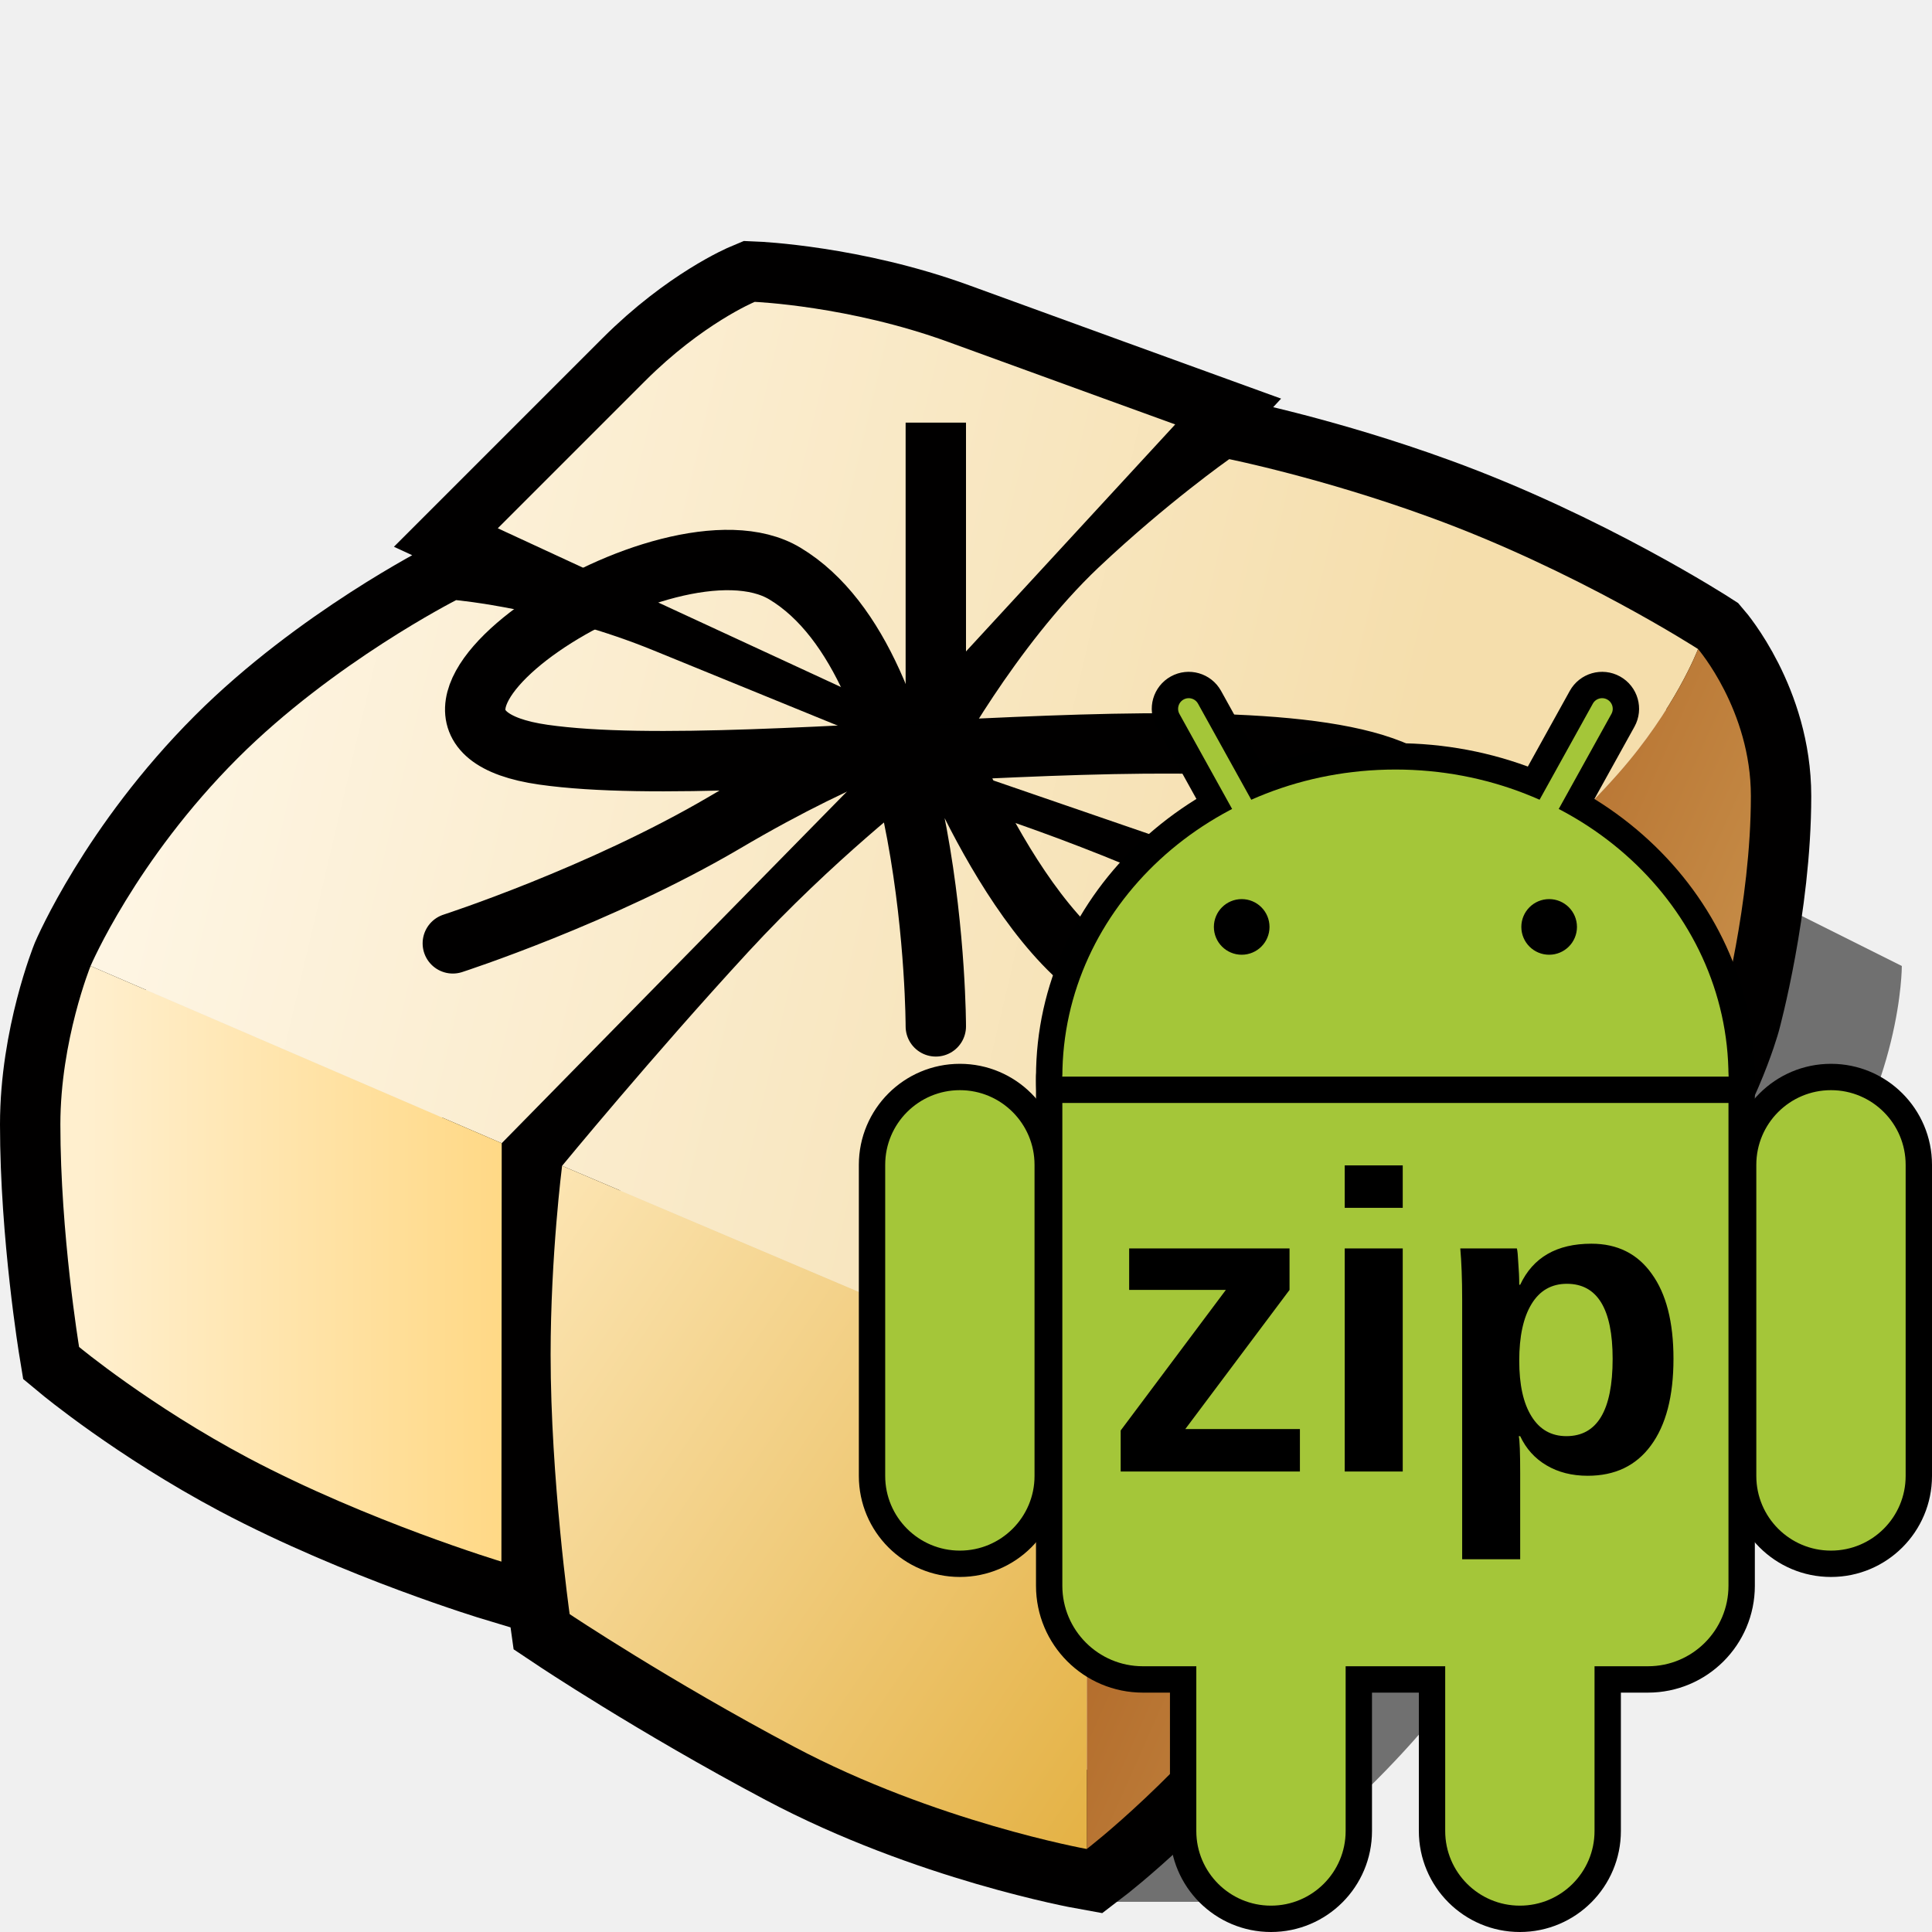
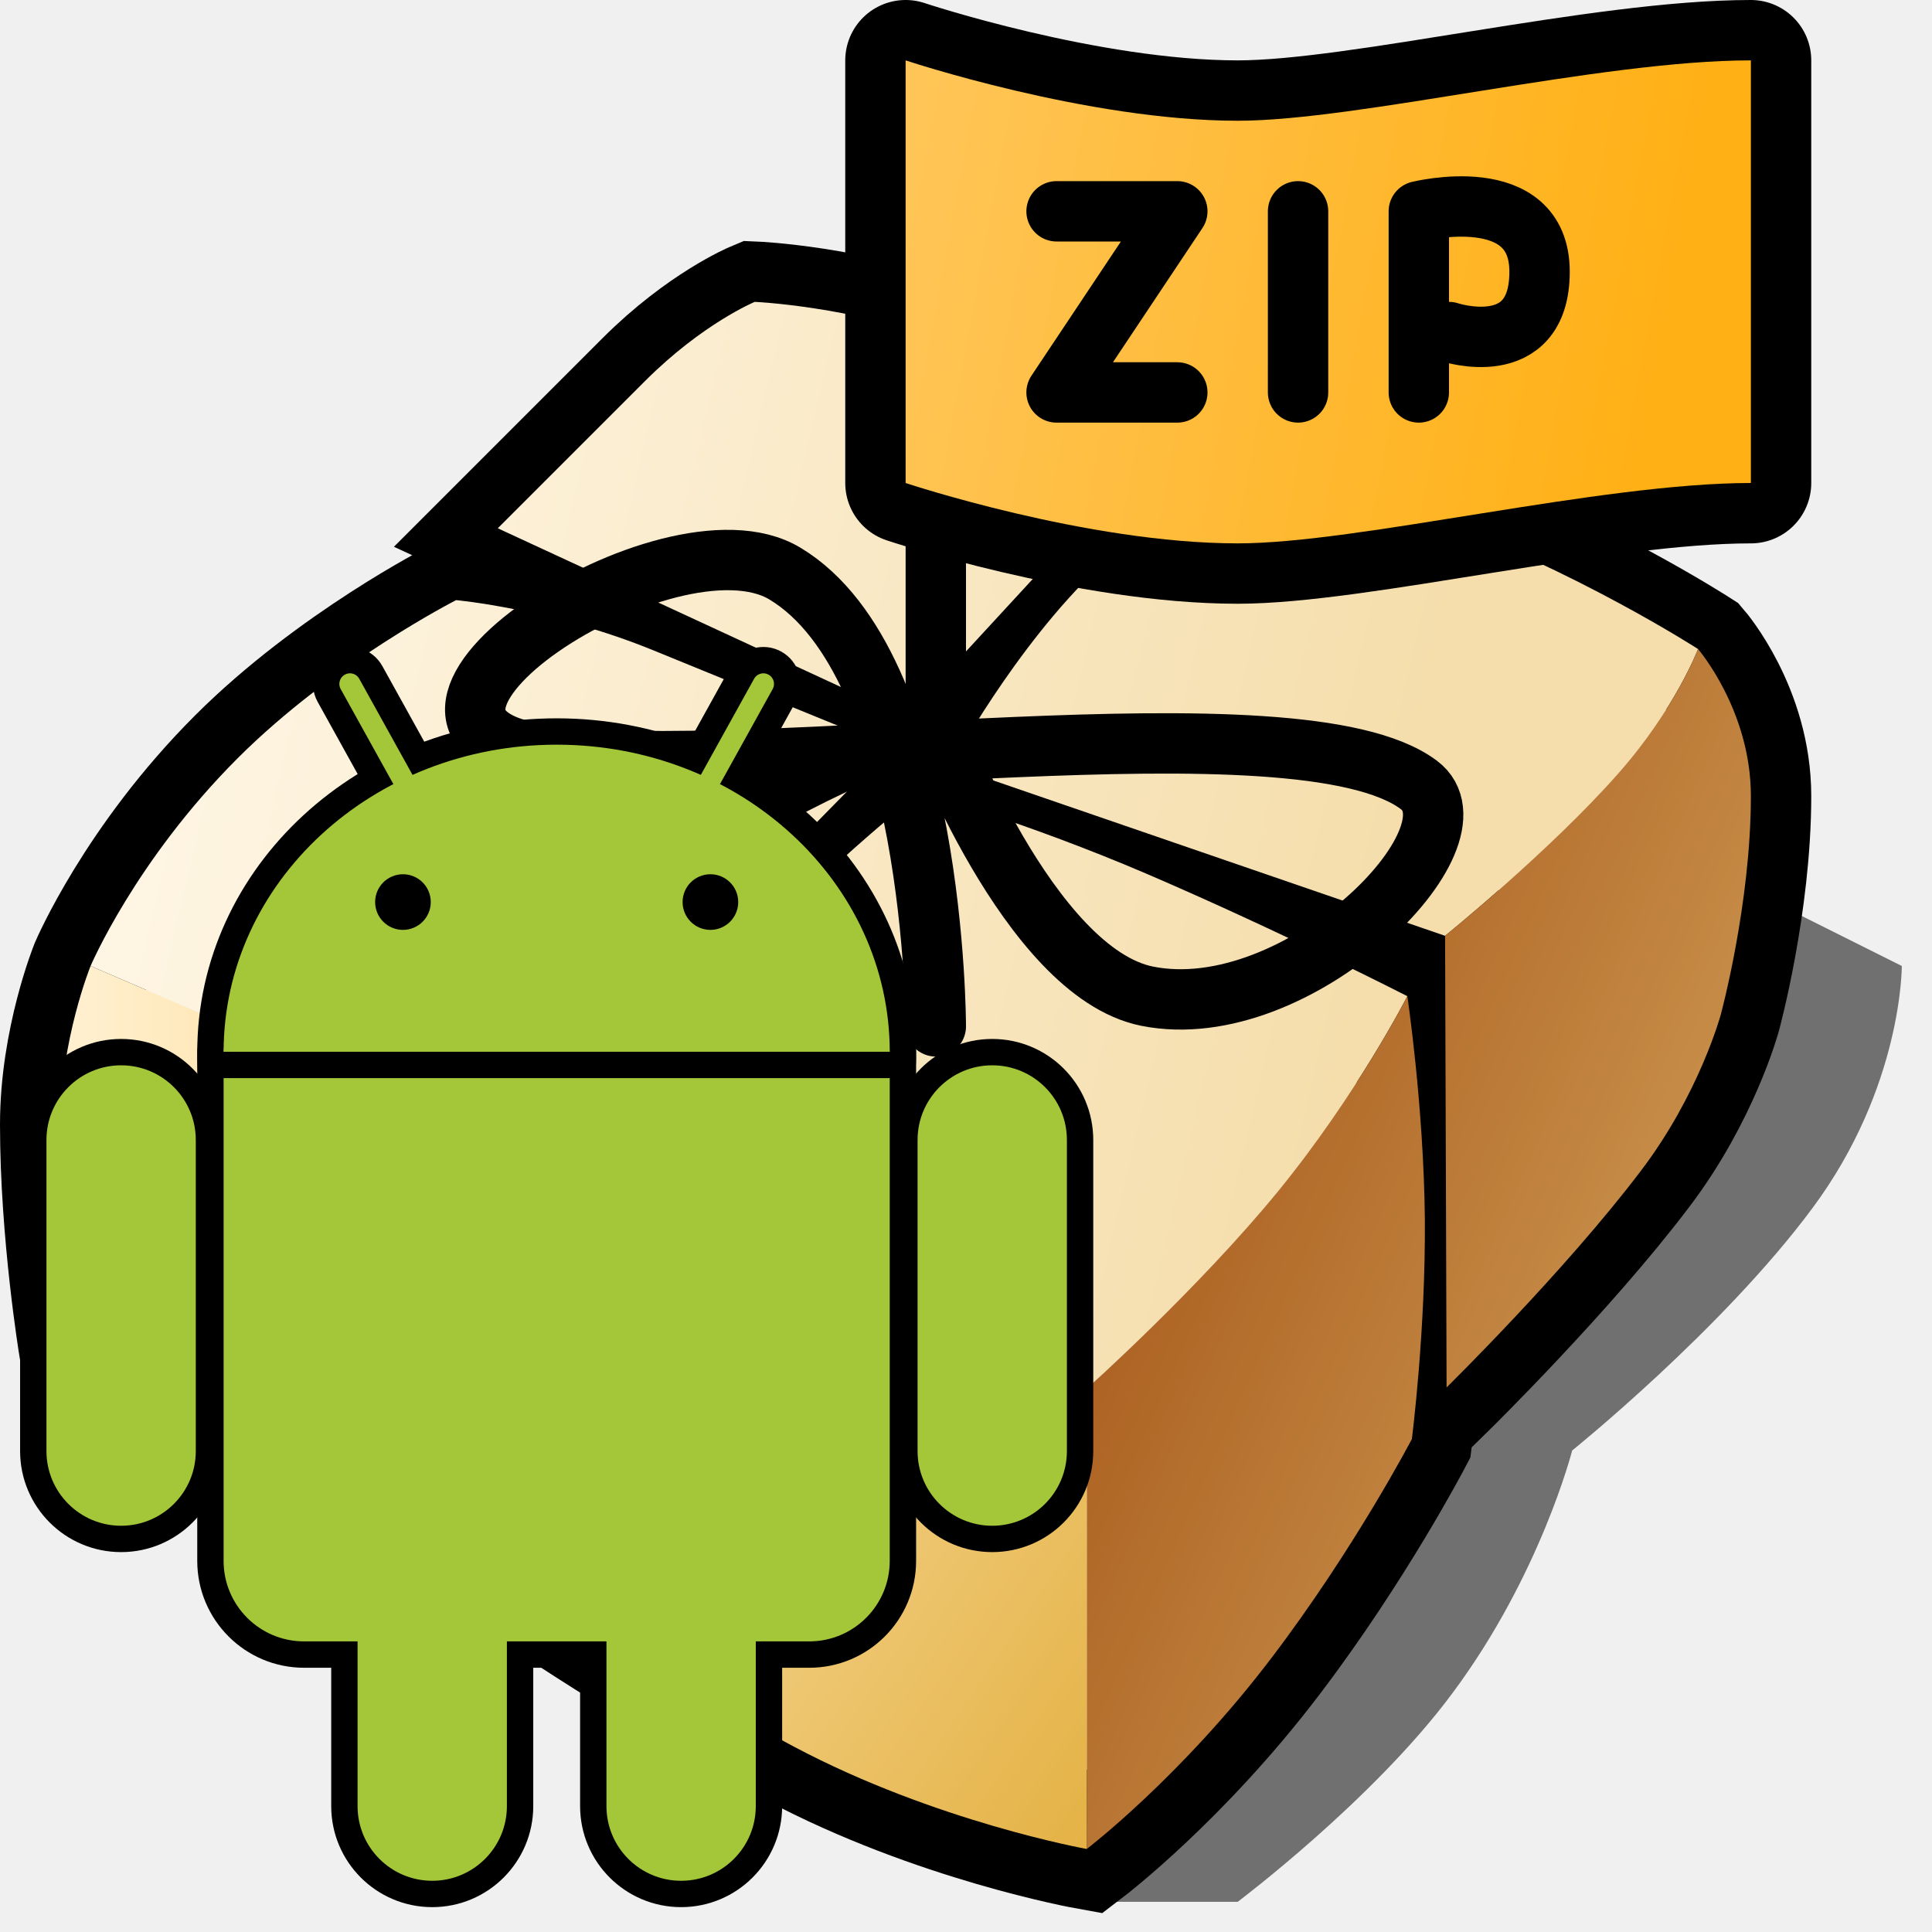
<svg xmlns="http://www.w3.org/2000/svg" xmlns:xlink="http://www.w3.org/1999/xlink" version="1.1" width="64" height="64" color-interpolation="linearRGB" id="svg2">
-   <defs id="defs55">
-     <linearGradient y2="-23.7" x2="58.34" y1="-34.14" x1="13.84" gradientUnits="userSpaceOnUse" id="gradient0">
-       <stop id="stop11" stop-color="#fff8ea" offset="0" />
-       <stop id="stop13" stop-color="#f5deac" offset="1" />
+   <defs id="defs55" />
+   <g id="g4">
+     <path style="fill:#010101; fill-opacity:0.533" d="M36 63H41C41 63 45.5 59.62 48.12 56.08C51.03 52.17 52.08 48.05 52.08 48.05C52.08 48.05 57.06 44.04 60.04 40.02C63.02 36.01 63 32 63 32L59 30L57 35L36 63z" id="path6" />
+     <path style="fill:none; stroke:#010000; stroke-width:4" d="M3 32C3 32 2 34.47 2 37.25C2 40.86 2.62 44.62 2.62 44.62C2.62 44.62 4.97 46.57 8.23 48.3C12.2 50.4 16.61 51.73 16.61 51.73L16.62 37.87L29.5 24.75C29.5 24.75 25.45 23.1 21.66 21.55C18.29 20.17 15.11 19.88 15.11 19.88C15.11 19.88 11.04 21.95 7.87 25.12C4.49 28.5 3 32 3 32z            M30 23.75L38.93 14.06C38.93 14.06 35.07 12.66 31.42 11.33C28.13 10.13 25 10 25 10C25 10 23.27 10.72 21.37 12.62C19.05 14.94 16.49 17.5 16.49 17.5L30 23.75z            M31.5 25.37L47.87 31L47.92 45.96C47.92 45.96 51.84 42.11 54.36 38.78C56.29 36.24 57 33.62 57 33.62C57 33.62 58 29.95 58 26.37C58 23.53 56.25 21.5 56.25 21.5C56.25 21.5 52.21 18.89 47.33 17.12C43.79 15.83 40.72 15.21 40.72 15.21C40.72 15.21 38.67 16.65 36.4 18.79C33.61 21.43 31.5 25.37 31.5 25.37z            M46.62 33C46.62 33 42.42 30.85 37.97 28.94C34 27.24 30.5 26.25 30.5 26.25C30.5 26.25 27.59 28.49 24.78 31.54C21.62 34.97 18.62 38.62 18.62 38.62C18.62 38.62 18.24 41.59 18.24 44.88C18.24 48.98 18.87 53.47 18.87 53.47C18.87 53.47 22.15 55.66 26.3 57.86C30.99 60.35 36 61.25 36 61.25C36 61.25 39.12 58.87 42.12 54.92C44.88 51.29 46.77 47.67 46.77 47.67C46.77 47.67 47.23 44.08 47.2 40.36C47.16 36.62 46.62 33 46.62 33z" id="path8" />
+     <linearGradient id="gradient0" gradientUnits="userSpaceOnUse" x1="13.84" y1="-34.14" x2="58.34" y2="-23.7">
+       <stop offset="0" stop-color="#fff8ea" id="stop11" />
+       <stop offset="1" stop-color="#f5deac" id="stop13" />
    </linearGradient>
-     <linearGradient y2="14.51" x2="86.1" y1="-3.9" x1="44.72" gradientUnits="userSpaceOnUse" id="gradient1">
-       <stop id="stop18" stop-color="#983f04" offset="0" />
-       <stop id="stop20" stop-color="#e6c276" offset="1" />
+     <path style="fill:url(#gradient0)" d="M46.62 33C46.62 33 42.42 30.85 37.97 28.94C34 27.24 30.5 26.25 30.5 26.25C30.5 26.25 27.59 28.49 24.78 31.54C21.62 34.97 18.62 38.62 18.62 38.62L36 46C36 46 39.67 42.72 42.34 39.46C44.98 36.22 46.62 33 46.62 33z            M3 32L16.62 37.87L29.5 24.75C29.5 24.75 25.45 23.1 21.66 21.55C18.29 20.17 15.11 19.88 15.11 19.88C15.11 19.88 11.04 21.95 7.87 25.12C4.49 28.5 3 32 3 32z            M30 23.75L38.93 14.06C38.93 14.06 35.07 12.66 31.42 11.33C28.13 10.13 25 10 25 10C25 10 23.27 10.72 21.37 12.62C19.05 14.94 16.49 17.5 16.49 17.5L30 23.75z            M31.5 25.37L47.87 31C47.87 31 51.34 28.19 53.6 25.63C55.5 23.48 56.25 21.5 56.25 21.5C56.25 21.5 52.21 18.89 47.33 17.12C43.79 15.83 40.72 15.21 40.72 15.21C40.72 15.21 38.67 16.65 36.4 18.79C33.61 21.43 31.5 25.37 31.5 25.37z" id="path15" />
+     <linearGradient id="gradient1" gradientUnits="userSpaceOnUse" x1="44.72" y1="-3.9" x2="86.1" y2="14.51">
+       <stop offset="0" stop-color="#983f04" id="stop18" />
+       <stop offset="1" stop-color="#e6c276" id="stop20" />
    </linearGradient>
-     <linearGradient y2="75.85" x2="-10.6" y1="94.92" x1="17.72" gradientUnits="userSpaceOnUse" id="gradient2">
-       <stop id="stop25" stop-color="#e1ab36" offset="0" />
-       <stop id="stop27" stop-color="#ffebc0" offset="1" />
+     <path style="fill:url(#gradient1)" d="M46.62 33C46.62 33 44.98 36.22 42.34 39.46C39.67 42.72 36 46 36 46V61.25C36 61.25 39.12 58.87 42.12 54.92C44.88 51.29 46.77 47.67 46.77 47.67C46.77 47.67 47.23 44.08 47.2 40.36C47.16 36.62 46.62 33 46.62 33z            M47.87 31L47.92 45.96C47.92 45.96 51.84 42.11 54.36 38.78C56.29 36.24 57 33.62 57 33.62C57 33.62 58 29.95 58 26.37C58 23.53 56.25 21.5 56.25 21.5C56.25 21.5 55.5 23.48 53.6 25.63C51.34 28.19 47.87 31 47.87 31z" id="path22" />
+     <linearGradient id="gradient2" gradientUnits="userSpaceOnUse" x1="17.72" y1="94.92" x2="-10.6" y2="75.85">
+       <stop offset="0" stop-color="#e1ab36" id="stop25" />
+       <stop offset="1" stop-color="#ffebc0" id="stop27" />
    </linearGradient>
-     <linearGradient y2="-60" x2="21.14" y1="-60" x1="2.85" gradientUnits="userSpaceOnUse" id="gradient3">
-       <stop id="stop32" stop-color="#ffefce" offset="0" />
-       <stop id="stop34" stop-color="#ffd16e" offset="1" />
+     <path style="fill:url(#gradient2)" d="M36 46L18.62 38.62C18.62 38.62 18.24 41.59 18.24 44.88C18.24 48.98 18.87 53.47 18.87 53.47C18.87 53.47 22.15 55.66 26.3 57.86C30.99 60.35 36 61.25 36 61.25V46z" id="path29" />
+     <linearGradient id="gradient3" gradientUnits="userSpaceOnUse" x1="2.85" y1="-60" x2="21.14" y2="-60">
+       <stop offset="0" stop-color="#ffefce" id="stop32" />
+       <stop offset="1" stop-color="#ffd16e" id="stop34" />
    </linearGradient>
-     <linearGradient y2="-15.63" x2="60.1" y1="-20.99" x1="31.15" gradientUnits="userSpaceOnUse" id="gradient4">
-       <stop id="stop45" stop-color="#91ea85" offset="0" />
-       <stop id="stop47" stop-color="#53cd42" offset="1" />
+     <path style="fill:url(#gradient3)" d="M3 32C3 32 2 34.47 2 37.25C2 40.86 2.62 44.62 2.62 44.62C2.62 44.62 4.97 46.57 8.23 48.3C12.2 50.4 16.61 51.73 16.61 51.73L16.62 37.87L3 32z" id="path36" />
+     <path style="fill:none; stroke:#010000; stroke-width:2; stroke-linecap:round" d="M31 34C31 34 31 22 26 19C22.16 16.69 11 24 18 25C25 26 43 23 47 26C49.26 27.69 43 34 38 33C34.07 32.21 31 24 31 24C31 24 28.37 24.67 24 27.25C19.88 29.67 15 31.25 15 31.25" id="path38" />
+     <path style="fill:none; stroke:#010000; stroke-width:2" d="M31 24V14" id="path40" />
+     <path style="fill:none; stroke:#010000; stroke-width:4; stroke-linejoin:round" d="M30 16V2C30 2 36 4 41 4C45 4 53 2 58 2V16C53 16 45 18 41 18C36 18 30 16 30 16z" id="path42" />
+     <linearGradient id="gradient4" gradientUnits="userSpaceOnUse" x1="31.15" y1="-20.99" x2="60.1" y2="-15.63">
+       <stop offset="0" stop-color="#ffc860" id="stop45" />
+       <stop offset="1" stop-color="#ffb015" id="stop47" />
    </linearGradient>
-     <linearGradient xlink:href="#gradient4" id="linearGradient2886" gradientUnits="userSpaceOnUse" x1="31.15" y1="-20.99" x2="60.1" y2="-15.63" />
-     <linearGradient xlink:href="#gradient3" id="linearGradient2892" gradientUnits="userSpaceOnUse" x1="2.85" y1="-60" x2="21.14" y2="-60" />
-     <linearGradient xlink:href="#gradient2" id="linearGradient2895" gradientUnits="userSpaceOnUse" x1="17.72" y1="94.92" x2="-10.6" y2="75.85" />
-     <linearGradient xlink:href="#gradient1" id="linearGradient2898" gradientUnits="userSpaceOnUse" x1="44.72" y1="-3.9" x2="86.1" y2="14.51" />
-     <linearGradient xlink:href="#gradient0" id="linearGradient2901" gradientUnits="userSpaceOnUse" x1="13.84" y1="-34.14" x2="58.34" y2="-23.7" />
-   </defs>
-   <path id="path6" d="m 36,63 h 5 c 0,0 4.5,-3.38 7.12,-6.92 2.91,-3.91 3.96,-8.03 3.96,-8.03 0,0 4.98,-4.01 7.96,-8.03 C 63.02,36.01 63,32 63,32 l -4,-2 -2,5 -21,28 z" style="fill:#010101;fill-opacity:0.533" />
-   <path id="path8" d="m 3,32 c 0,0 -1,2.47 -1,5.25 0,3.61 0.62,7.37 0.62,7.37 0,0 2.35,1.95 5.61,3.68 3.97,2.1 8.38,3.43 8.38,3.43 L 16.62,37.87 29.5,24.75 c 0,0 -4.05,-1.65 -7.84,-3.2 -3.37,-1.38 -6.55,-1.67 -6.55,-1.67 0,0 -4.07,2.07 -7.24,5.24 C 4.49,28.5 3,32 3,32 z m 27,-8.25 8.93,-9.69 c 0,0 -3.86,-1.4 -7.51,-2.73 C 28.13,10.13 25,10 25,10 c 0,0 -1.73,0.72 -3.63,2.62 -2.32,2.32 -4.88,4.88 -4.88,4.88 L 30,23.75 z m 1.5,1.62 16.37,5.63 0.05,14.96 c 0,0 3.92,-3.85 6.44,-7.18 1.93,-2.54 2.64,-5.16 2.64,-5.16 0,0 1,-3.67 1,-7.25 0,-2.84 -1.75,-4.87 -1.75,-4.87 0,0 -4.04,-2.61 -8.92,-4.38 -3.54,-1.29 -6.61,-1.91 -6.61,-1.91 0,0 -2.05,1.44 -4.32,3.58 -2.79,2.64 -4.9,6.58 -4.9,6.58 z M 46.62,33 c 0,0 -4.2,-2.15 -8.65,-4.06 -3.97,-1.7 -7.47,-2.69 -7.47,-2.69 0,0 -2.91,2.24 -5.72,5.29 -3.16,3.43 -6.16,7.08 -6.16,7.08 0,0 -0.38,2.97 -0.38,6.26 0,4.1 0.63,8.59 0.63,8.59 0,0 3.28,2.19 7.43,4.39 4.69,2.49 9.7,3.39 9.7,3.39 0,0 3.12,-2.38 6.12,-6.33 2.76,-3.63 4.65,-7.25 4.65,-7.25 0,0 0.46,-3.59 0.43,-7.31 C 47.16,36.62 46.62,33 46.62,33 z" style="fill:none;stroke:#010000;stroke-width:4" />
-   <path id="path15" d="m 46.62,33 c 0,0 -4.2,-2.15 -8.65,-4.06 -3.97,-1.7 -7.47,-2.69 -7.47,-2.69 0,0 -2.91,2.24 -5.72,5.29 -3.16,3.43 -6.16,7.08 -6.16,7.08 L 36,46 c 0,0 3.67,-3.28 6.34,-6.54 C 44.98,36.22 46.62,33 46.62,33 z M 3,32 16.62,37.87 29.5,24.75 c 0,0 -4.05,-1.65 -7.84,-3.2 -3.37,-1.38 -6.55,-1.67 -6.55,-1.67 0,0 -4.07,2.07 -7.24,5.24 C 4.49,28.5 3,32 3,32 z m 27,-8.25 8.93,-9.69 c 0,0 -3.86,-1.4 -7.51,-2.73 C 28.13,10.13 25,10 25,10 c 0,0 -1.73,0.72 -3.63,2.62 -2.32,2.32 -4.88,4.88 -4.88,4.88 L 30,23.75 z m 1.5,1.62 16.37,5.63 c 0,0 3.47,-2.81 5.73,-5.37 1.9,-2.15 2.65,-4.13 2.65,-4.13 0,0 -4.04,-2.61 -8.92,-4.38 -3.54,-1.29 -6.61,-1.91 -6.61,-1.91 0,0 -2.05,1.44 -4.32,3.58 -2.79,2.64 -4.9,6.58 -4.9,6.58 z" style="fill:url(#linearGradient2901)" />
-   <path id="path22" d="m 46.62,33 c 0,0 -1.64,3.22 -4.28,6.46 C 39.67,42.72 36,46 36,46 v 15.25 c 0,0 3.12,-2.38 6.12,-6.33 2.76,-3.63 4.65,-7.25 4.65,-7.25 0,0 0.46,-3.59 0.43,-7.31 C 47.16,36.62 46.62,33 46.62,33 z m 1.25,-2 0.05,14.96 c 0,0 3.92,-3.85 6.44,-7.18 1.93,-2.54 2.64,-5.16 2.64,-5.16 0,0 1,-3.67 1,-7.25 0,-2.84 -1.75,-4.87 -1.75,-4.87 0,0 -0.75,1.98 -2.65,4.13 C 51.34,28.19 47.87,31 47.87,31 z" style="fill:url(#linearGradient2898)" />
-   <path id="path29" d="M 36,46 18.62,38.62 c 0,0 -0.38,2.97 -0.38,6.26 0,4.1 0.63,8.59 0.63,8.59 0,0 3.28,2.19 7.43,4.39 4.69,2.49 9.7,3.39 9.7,3.39 V 46 z" style="fill:url(#linearGradient2895)" />
-   <path id="path36" d="m 3,32 c 0,0 -1,2.47 -1,5.25 0,3.61 0.62,7.37 0.62,7.37 0,0 2.35,1.95 5.61,3.68 3.97,2.1 8.38,3.43 8.38,3.43 L 16.62,37.87 3,32 z" style="fill:url(#linearGradient2892)" />
-   <path id="path38" d="m 31,34 c 0,0 0,-12 -5,-15 -3.84,-2.31 -15,5 -8,6 7,1 25,-2 29,1 2.26,1.69 -4,8 -9,7 -3.93,-0.79 -7,-9 -7,-9 0,0 -2.63,0.67 -7,3.25 -4.12,2.42 -9,4 -9,4" style="fill:none;stroke:#010000;stroke-width:2;stroke-linecap:round" />
-   <path id="path40" d="M 31,24 V 14" style="fill:none;stroke:#010000;stroke-width:2" />
-   <g transform="translate(-37.9661,97.26958)" id="g3142">
-     <g transform="matrix(0.9007591,0,0,0.9007591,51.83024,-104.2098)" id="g3884">
-       <g transform="matrix(0.1346054,0,0,0.1346054,35.92642,41.79337)" id="use3018" style="fill:#a4c639;stroke:#000000;stroke-width:14.4;stroke-opacity:1">
-         <ellipse style="fill:#a4c639;stroke:#000000;stroke-opacity:1" d="m 91,41 c 0,46.392 -40.742,84 -91,84 -50.258,0 -91,-37.608 -91,-84 0,-46.392 40.742,-84 91,-84 50.258,0 91,37.608 91,84 z" cx="0" cy="41" rx="91" ry="84" id="ellipse3878" />
-         <rect style="fill:#a4c639;stroke:#000000;stroke-opacity:1" rx="22" height="182" width="182" y="20" x="-91" id="rect3880" />
-       </g>
-       <use style="fill:#a4c639;stroke:#000000;stroke-opacity:1" id="use3020" transform="matrix(-1,0,0,1,71.85284,-3.162197e-7)" xlink:href="#a" x="0" y="0" width="1" height="1" />
-       <g id="a" style="fill:#a4c639;stroke:#000000;stroke-width:7.2;stroke-opacity:1" transform="matrix(0.1346054,0,0,0.1346054,35.92642,41.79337)">
-         <rect id="rect3023" x="14" y="-86" width="13" height="86" transform="matrix(0.8746197,0.4848096,-0.4848096,0.8746197,0,0)" rx="6.5" style="stroke:#000000;stroke-opacity:1" />
-         <rect x="-143" y="41" width="48" height="133" rx="24" id="c" style="stroke:#000000;stroke-opacity:1" />
-         <use id="use3026" xlink:href="#c" x="85" y="97" width="1" height="1" style="stroke:#000000;stroke-opacity:1" />
-       </g>
-       <ellipse style="fill:#a4c639;stroke:none" d="m 91,41 c 0,46.392 -40.742,84 -91,84 -50.258,0 -91,-37.608 -91,-84 0,-46.392 40.742,-84 91,-84 50.258,0 91,37.608 91,84 z" cx="0" cy="41" rx="91" ry="84" id="ellipse3029" transform="matrix(0.1346054,0,0,0.1346054,35.92642,41.79337)" />
-       <rect style="fill:#a4c639;stroke:none" rx="2.961" height="24.498" width="24.498" y="44.485" x="23.677" id="rect3031" />
-       <path style="fill:#ffffff;stroke:#000000;stroke-width:0.969;stroke-opacity:1" id="path3035" d="M 23.139,47.783 H 48.714" />
-       <circle style="fill:#000000;fill-opacity:1;stroke:#000000;stroke-width:7.2;stroke-opacity:1" id="circle3037" r="4" cx="-42" cy="0" d="m -38,0 c 0,2.209 -1.791,4 -4,4 -2.209,0 -4,-1.791 -4,-4 0,-2.209 1.791,-4 4,-4 2.209,0 4,1.791 4,4 z" transform="matrix(0.1346054,0,0,0.1346054,35.92642,41.79337)" />
-       <circle style="fill:#000000;fill-opacity:1;stroke:#000000;stroke-width:7.2;stroke-opacity:1" id="circle3039" r="4" cx="42" cy="0" d="m 46,0 c 0,2.209 -1.791,4 -4,4 -2.209,0 -4,-1.791 -4,-4 0,-2.209 1.791,-4 4,-4 2.209,0 4,1.791 4,4 z" transform="matrix(0.1346054,0,0,0.1346054,35.92642,41.79337)" />
+     <path style="fill:url(#gradient4)" d="M30 16V2C30 2 36 4 41 4C45 4 53 2 58 2V16C53 16 45 18 41 18C36 18 30 16 30 16z" id="path49" />
+     <path style="fill:none; stroke:#010000; stroke-width:2; stroke-linecap:round; stroke-linejoin:round" d="M35 7H39L35 13H39            M43 7V13            M47 13V7C47 7 51 6 51 9C51 12 48 11 48 11" id="path51" />
+   </g>
+   <g id="g3884" transform="matrix(0.9007591,0,0,0.9007591,-13.92037,-7.763775)">
+     <g style="fill:#a4c639;stroke:#000000;stroke-width:14.4;stroke-opacity:1" id="use3018" transform="matrix(0.1346054,0,0,0.1346054,35.92642,41.79337)">
+       <ellipse id="ellipse3878" ry="84" rx="91" cy="41" cx="0" style="fill:#a4c639;stroke:#000000;stroke-opacity:1" />
+       <rect id="rect3880" x="-91" y="20" width="182" height="182" rx="22" style="fill:#a4c639;stroke:#000000;stroke-opacity:1" />
    </g>
-     <text xml:space="preserve" style="font-size:14px;font-style:normal;font-variant:normal;font-weight:bold;font-stretch:normal;fill:#000000;fill-opacity:1;stroke:none;font-family:Liberation Sans;-inkscape-font-specification:Abecedario Bold" x="74.529" y="-48.523" id="text3899">
-       <tspan id="tspan3901" x="74.529" y="-48.523">zip</tspan>
-     </text>
+     <use height="1" width="1" y="0" x="0" xlink:href="#a" transform="matrix(-1,0,0,1,71.85284,-3.162197e-7)" id="use3020" style="fill:#a4c639;stroke:#000000;stroke-opacity:1" />
+     <g transform="matrix(0.1346054,0,0,0.1346054,35.92642,41.79337)" style="fill:#a4c639;stroke:#000000;stroke-width:7.2;stroke-opacity:1" id="a">
+       <rect style="stroke:#000000;stroke-opacity:1" rx="6.5" transform="matrix(0.8746197,0.4848096,-0.4848096,0.8746197,0,0)" height="86" width="13" y="-86" x="14" id="rect3023" />
+       <rect style="stroke:#000000;stroke-opacity:1" id="c" rx="24" height="133" width="48" y="41" x="-143" />
+       <use style="stroke:#000000;stroke-opacity:1" height="1" width="1" y="97" x="85" xlink:href="#c" id="use3026" />
+     </g>
+     <ellipse transform="matrix(0.1346054,0,0,0.1346054,35.92642,41.79337)" id="ellipse3029" ry="84" rx="91" cy="41" cx="0" style="fill:#a4c639;stroke:none" />
+     <rect id="rect3031" x="23.677" y="44.485" width="24.498" height="24.498" rx="2.961" style="fill:#a4c639;stroke:none" />
+     <path d="m 23.139,47.783 25.575,0" id="path3035" style="fill:#ffffff;stroke:#000000;stroke-width:0.969;stroke-opacity:1" />
+     <circle transform="matrix(0.1346054,0,0,0.1346054,35.92642,41.79337)" cy="0" cx="-42" r="4" id="circle3037" style="fill:#000000;fill-opacity:1;stroke:#000000;stroke-width:7.2;stroke-opacity:1" />
+     <circle transform="matrix(0.1346054,0,0,0.1346054,35.92642,41.79337)" cy="0" cx="42" r="4" id="circle3039" style="fill:#000000;fill-opacity:1;stroke:#000000;stroke-width:7.2;stroke-opacity:1" />
  </g>
</svg>
